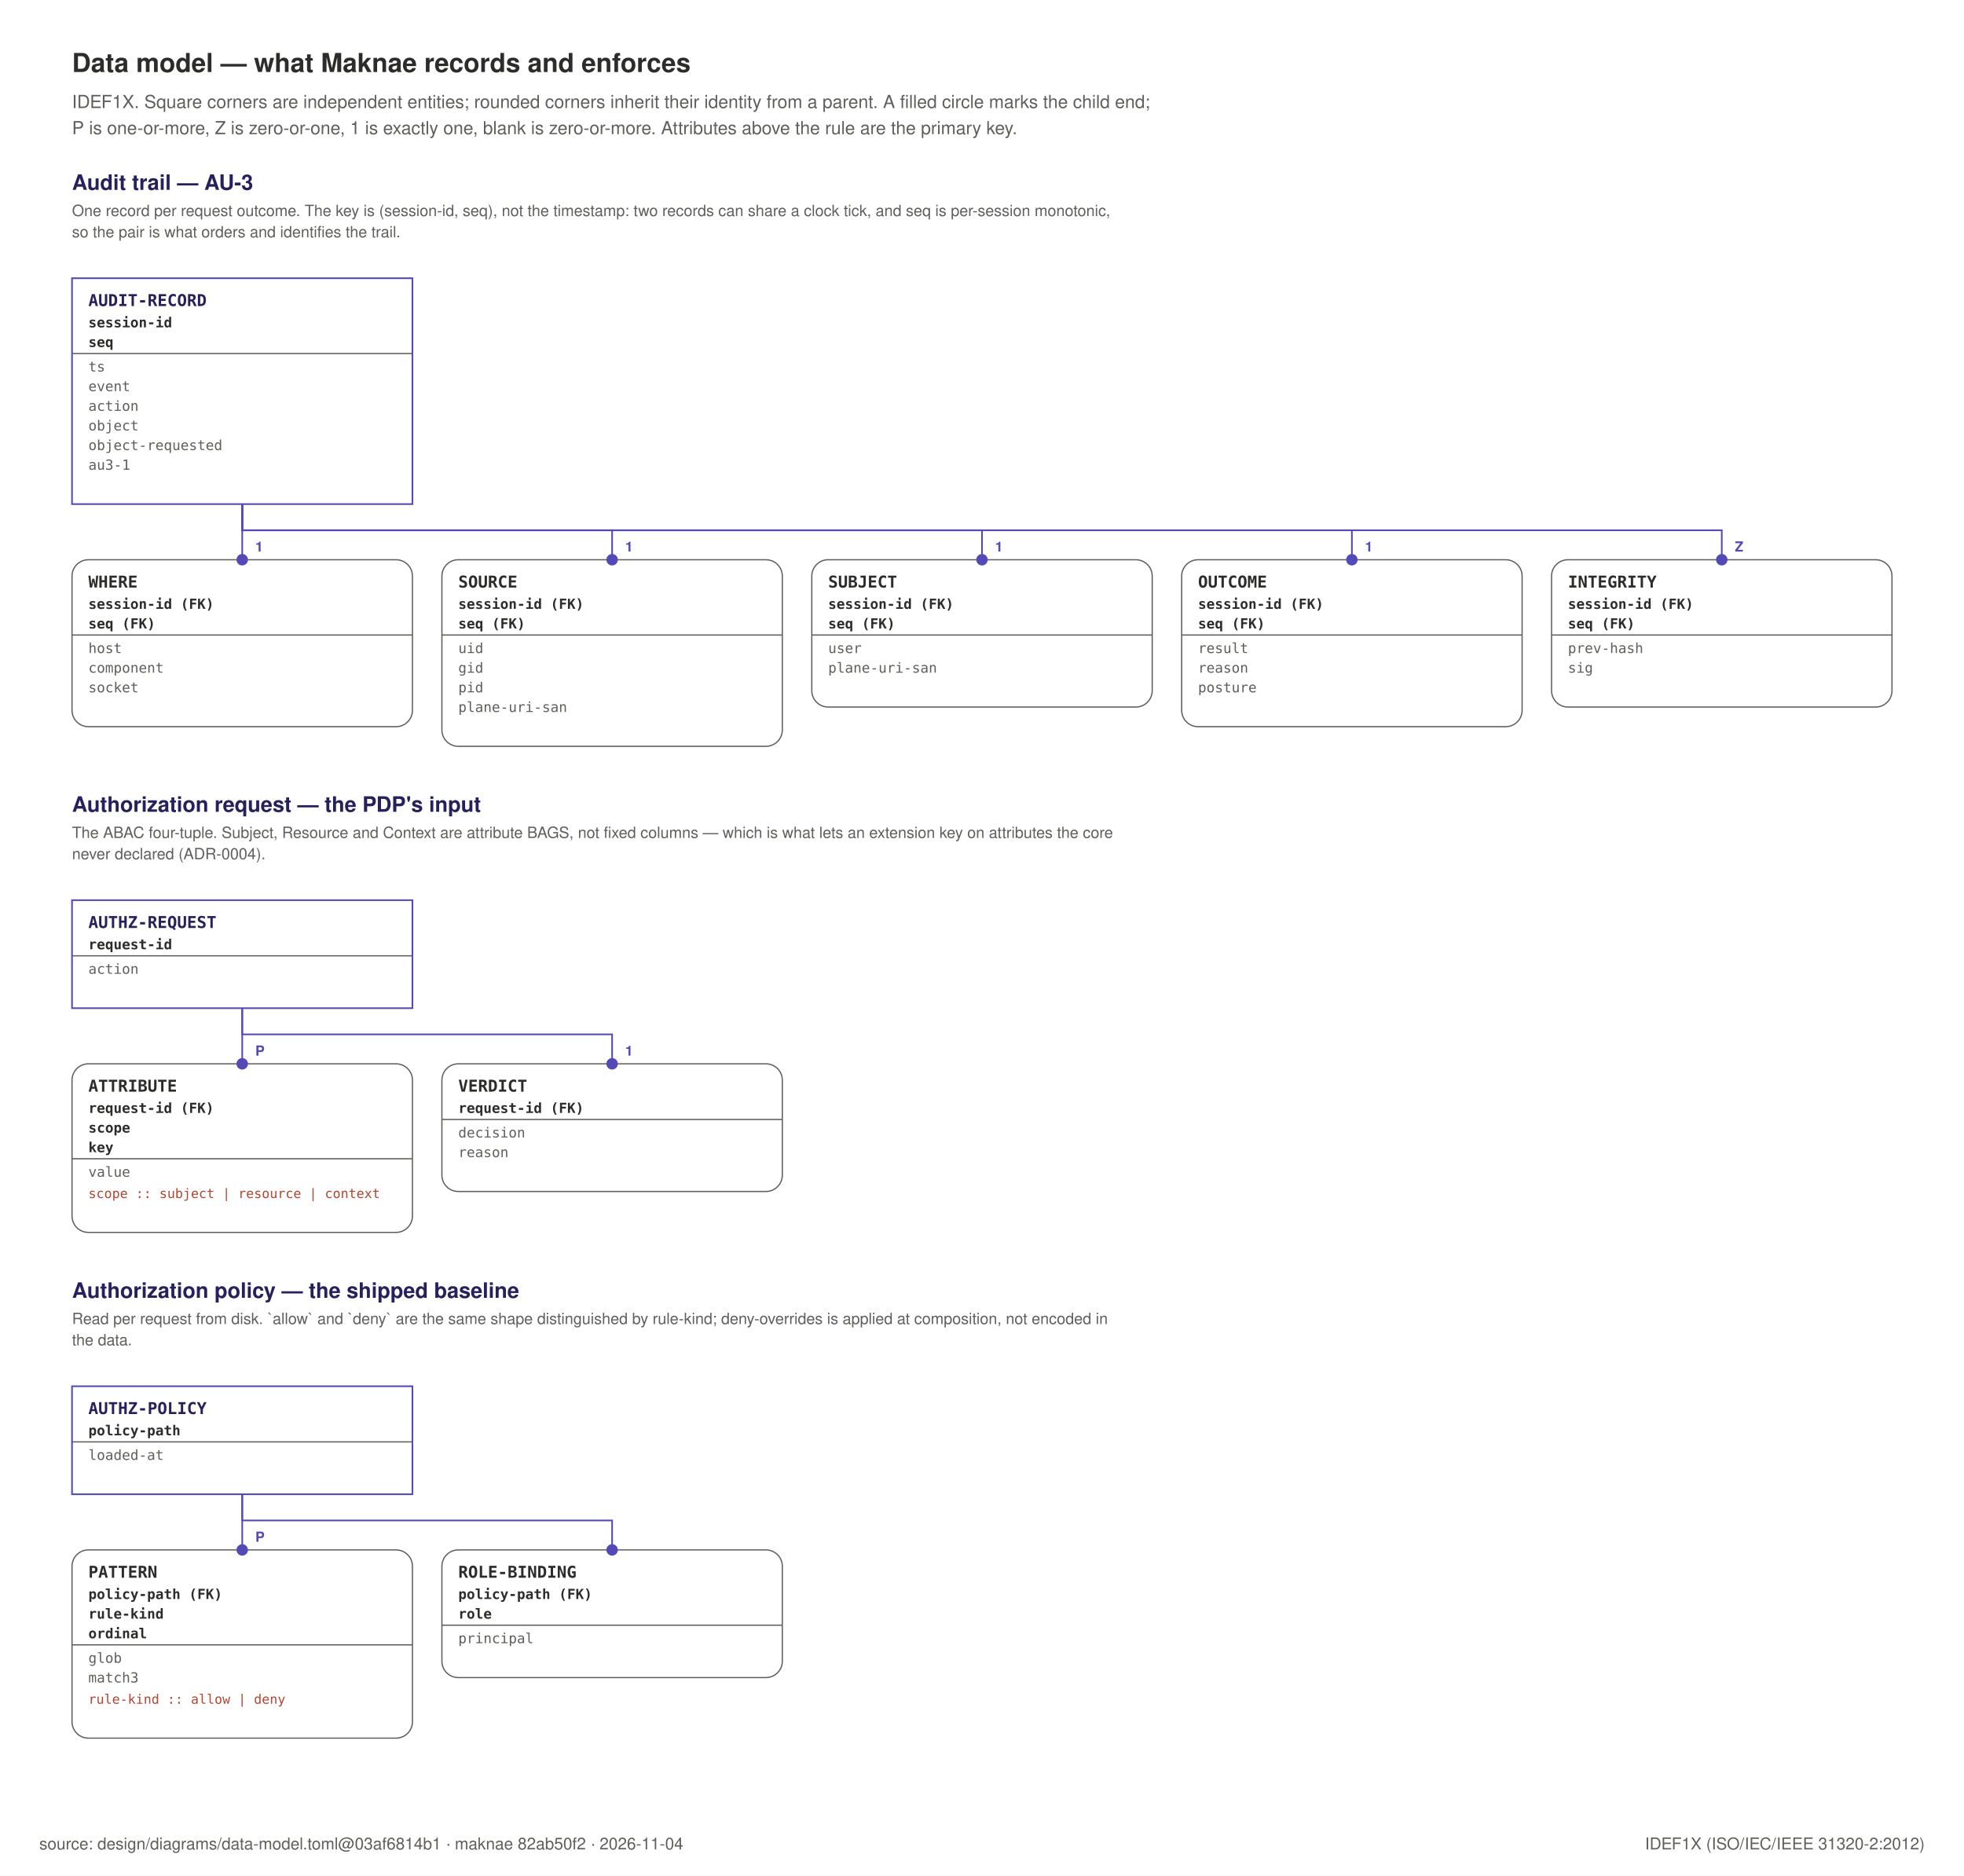
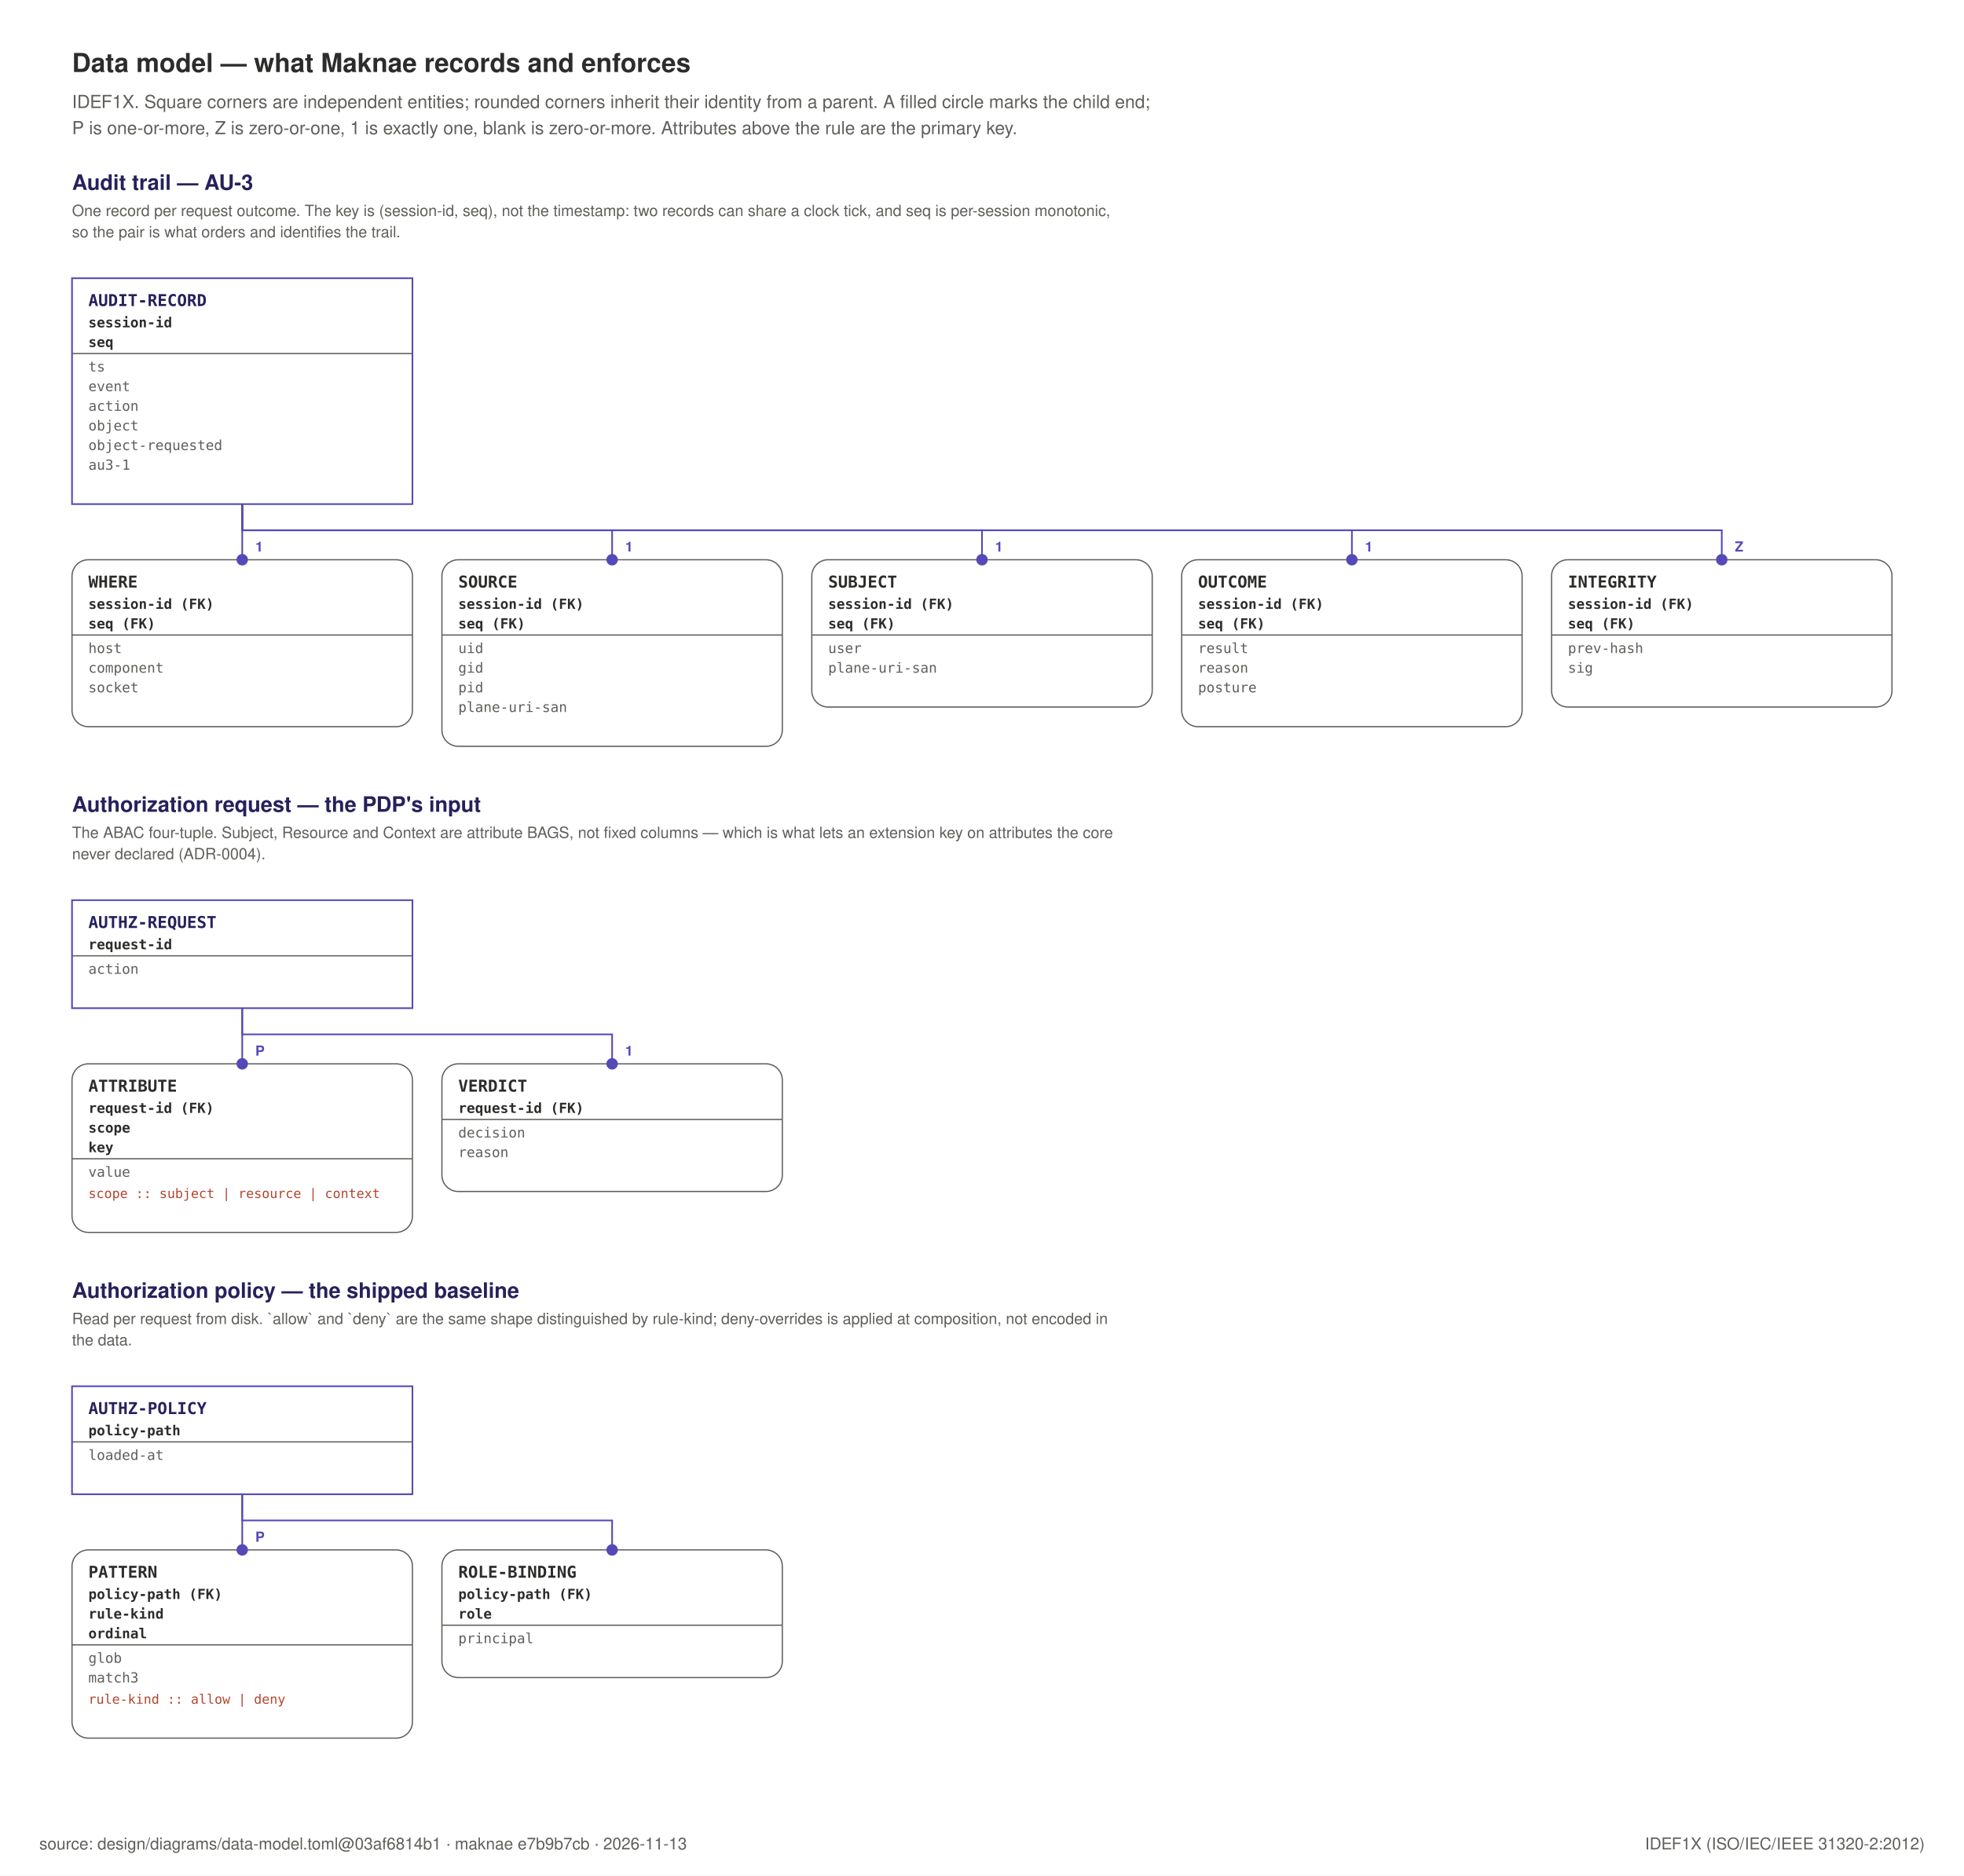
<svg xmlns="http://www.w3.org/2000/svg" width="1200" height="1146" viewBox="0 0 1200 1146" role="img">
  <rect x="0" y="0" width="1200" height="1146" fill="#FFFFFF" />
  <text x="44" y="44" text-anchor="start" font-family="Helvetica, Arial, sans-serif" font-size="16" font-weight="600" fill="#2C2C2A">Data model — what Maknae records and enforces</text>
  <text x="44" y="66" text-anchor="start" font-family="Helvetica, Arial, sans-serif" font-size="11" font-weight="400" fill="#5F5E5A">IDEF1X. Square corners are independent entities; rounded corners inherit their identity from a parent. A filled circle marks the child end;</text>
  <text x="44" y="82" text-anchor="start" font-family="Helvetica, Arial, sans-serif" font-size="11" font-weight="400" fill="#5F5E5A">P is one-or-more, Z is zero-or-one, 1 is exactly one, blank is zero-or-more. Attributes above the rule are the primary key.</text>
  <text x="44" y="116" text-anchor="start" font-family="Helvetica, Arial, sans-serif" font-size="13" font-weight="600" fill="#26215C">Audit trail — AU-3</text>
  <text x="44" y="132" text-anchor="start" font-family="Helvetica, Arial, sans-serif" font-size="9.5" font-weight="400" fill="#5F5E5A">One record per request outcome. The key is (session-id, seq), not the timestamp: two records can share a clock tick, and seq is per-session monotonic,</text>
  <text x="44" y="145" text-anchor="start" font-family="Helvetica, Arial, sans-serif" font-size="9.5" font-weight="400" fill="#5F5E5A">so the pair is what orders and identifies the trail.</text>
  <rect x="44" y="170" width="208" height="138" rx="0" fill="#FFFFFF" stroke="#534AB7" stroke-width="1" />
  <text x="54" y="187" text-anchor="start" font-family="ui-monospace, SFMono-Regular, Menlo, monospace" font-size="10" font-weight="700" fill="#26215C">AUDIT-RECORD</text>
  <text x="54" y="200" text-anchor="start" font-family="ui-monospace, SFMono-Regular, Menlo, monospace" font-size="8.5" font-weight="600" fill="#2C2C2A">session-id</text>
  <text x="54" y="212" text-anchor="start" font-family="ui-monospace, SFMono-Regular, Menlo, monospace" font-size="8.5" font-weight="600" fill="#2C2C2A">seq</text>
  <line x1="44" y1="216" x2="252" y2="216" stroke="#5F5E5A" stroke-width="0.75" />
  <text x="54" y="227" text-anchor="start" font-family="ui-monospace, SFMono-Regular, Menlo, monospace" font-size="8.5" font-weight="400" fill="#5F5E5A">ts</text>
  <text x="54" y="239" text-anchor="start" font-family="ui-monospace, SFMono-Regular, Menlo, monospace" font-size="8.5" font-weight="400" fill="#5F5E5A">event</text>
  <text x="54" y="251" text-anchor="start" font-family="ui-monospace, SFMono-Regular, Menlo, monospace" font-size="8.5" font-weight="400" fill="#5F5E5A">action</text>
  <text x="54" y="263" text-anchor="start" font-family="ui-monospace, SFMono-Regular, Menlo, monospace" font-size="8.5" font-weight="400" fill="#5F5E5A">object</text>
  <text x="54" y="275" text-anchor="start" font-family="ui-monospace, SFMono-Regular, Menlo, monospace" font-size="8.5" font-weight="400" fill="#5F5E5A">object-requested</text>
  <text x="54" y="287" text-anchor="start" font-family="ui-monospace, SFMono-Regular, Menlo, monospace" font-size="8.5" font-weight="400" fill="#5F5E5A">au3-1</text>
  <rect x="44" y="342" width="208" height="102" rx="10" fill="#FFFFFF" stroke="#5F5E5A" stroke-width="0.75" />
  <text x="54" y="359" text-anchor="start" font-family="ui-monospace, SFMono-Regular, Menlo, monospace" font-size="10" font-weight="700" fill="#2C2C2A">WHERE</text>
  <text x="54" y="372" text-anchor="start" font-family="ui-monospace, SFMono-Regular, Menlo, monospace" font-size="8.5" font-weight="600" fill="#2C2C2A">session-id (FK)</text>
  <text x="54" y="384" text-anchor="start" font-family="ui-monospace, SFMono-Regular, Menlo, monospace" font-size="8.5" font-weight="600" fill="#2C2C2A">seq (FK)</text>
  <line x1="44" y1="388" x2="252" y2="388" stroke="#5F5E5A" stroke-width="0.75" />
  <text x="54" y="399" text-anchor="start" font-family="ui-monospace, SFMono-Regular, Menlo, monospace" font-size="8.5" font-weight="400" fill="#5F5E5A">host</text>
  <text x="54" y="411" text-anchor="start" font-family="ui-monospace, SFMono-Regular, Menlo, monospace" font-size="8.5" font-weight="400" fill="#5F5E5A">component</text>
  <text x="54" y="423" text-anchor="start" font-family="ui-monospace, SFMono-Regular, Menlo, monospace" font-size="8.5" font-weight="400" fill="#5F5E5A">socket</text>
  <rect x="270" y="342" width="208" height="114" rx="10" fill="#FFFFFF" stroke="#5F5E5A" stroke-width="0.75" />
  <text x="280" y="359" text-anchor="start" font-family="ui-monospace, SFMono-Regular, Menlo, monospace" font-size="10" font-weight="700" fill="#2C2C2A">SOURCE</text>
  <text x="280" y="372" text-anchor="start" font-family="ui-monospace, SFMono-Regular, Menlo, monospace" font-size="8.5" font-weight="600" fill="#2C2C2A">session-id (FK)</text>
  <text x="280" y="384" text-anchor="start" font-family="ui-monospace, SFMono-Regular, Menlo, monospace" font-size="8.5" font-weight="600" fill="#2C2C2A">seq (FK)</text>
  <line x1="270" y1="388" x2="478" y2="388" stroke="#5F5E5A" stroke-width="0.75" />
  <text x="280" y="399" text-anchor="start" font-family="ui-monospace, SFMono-Regular, Menlo, monospace" font-size="8.5" font-weight="400" fill="#5F5E5A">uid</text>
  <text x="280" y="411" text-anchor="start" font-family="ui-monospace, SFMono-Regular, Menlo, monospace" font-size="8.5" font-weight="400" fill="#5F5E5A">gid</text>
  <text x="280" y="423" text-anchor="start" font-family="ui-monospace, SFMono-Regular, Menlo, monospace" font-size="8.5" font-weight="400" fill="#5F5E5A">pid</text>
  <text x="280" y="435" text-anchor="start" font-family="ui-monospace, SFMono-Regular, Menlo, monospace" font-size="8.5" font-weight="400" fill="#5F5E5A">plane-uri-san</text>
  <rect x="496" y="342" width="208" height="90" rx="10" fill="#FFFFFF" stroke="#5F5E5A" stroke-width="0.75" />
  <text x="506" y="359" text-anchor="start" font-family="ui-monospace, SFMono-Regular, Menlo, monospace" font-size="10" font-weight="700" fill="#2C2C2A">SUBJECT</text>
  <text x="506" y="372" text-anchor="start" font-family="ui-monospace, SFMono-Regular, Menlo, monospace" font-size="8.5" font-weight="600" fill="#2C2C2A">session-id (FK)</text>
  <text x="506" y="384" text-anchor="start" font-family="ui-monospace, SFMono-Regular, Menlo, monospace" font-size="8.5" font-weight="600" fill="#2C2C2A">seq (FK)</text>
  <line x1="496" y1="388" x2="704" y2="388" stroke="#5F5E5A" stroke-width="0.75" />
  <text x="506" y="399" text-anchor="start" font-family="ui-monospace, SFMono-Regular, Menlo, monospace" font-size="8.5" font-weight="400" fill="#5F5E5A">user</text>
  <text x="506" y="411" text-anchor="start" font-family="ui-monospace, SFMono-Regular, Menlo, monospace" font-size="8.5" font-weight="400" fill="#5F5E5A">plane-uri-san</text>
  <rect x="722" y="342" width="208" height="102" rx="10" fill="#FFFFFF" stroke="#5F5E5A" stroke-width="0.75" />
  <text x="732" y="359" text-anchor="start" font-family="ui-monospace, SFMono-Regular, Menlo, monospace" font-size="10" font-weight="700" fill="#2C2C2A">OUTCOME</text>
  <text x="732" y="372" text-anchor="start" font-family="ui-monospace, SFMono-Regular, Menlo, monospace" font-size="8.5" font-weight="600" fill="#2C2C2A">session-id (FK)</text>
  <text x="732" y="384" text-anchor="start" font-family="ui-monospace, SFMono-Regular, Menlo, monospace" font-size="8.5" font-weight="600" fill="#2C2C2A">seq (FK)</text>
  <line x1="722" y1="388" x2="930" y2="388" stroke="#5F5E5A" stroke-width="0.75" />
  <text x="732" y="399" text-anchor="start" font-family="ui-monospace, SFMono-Regular, Menlo, monospace" font-size="8.5" font-weight="400" fill="#5F5E5A">result</text>
  <text x="732" y="411" text-anchor="start" font-family="ui-monospace, SFMono-Regular, Menlo, monospace" font-size="8.5" font-weight="400" fill="#5F5E5A">reason</text>
  <text x="732" y="423" text-anchor="start" font-family="ui-monospace, SFMono-Regular, Menlo, monospace" font-size="8.5" font-weight="400" fill="#5F5E5A">posture</text>
  <rect x="948" y="342" width="208" height="90" rx="10" fill="#FFFFFF" stroke="#5F5E5A" stroke-width="0.75" />
  <text x="958" y="359" text-anchor="start" font-family="ui-monospace, SFMono-Regular, Menlo, monospace" font-size="10" font-weight="700" fill="#2C2C2A">INTEGRITY</text>
  <text x="958" y="372" text-anchor="start" font-family="ui-monospace, SFMono-Regular, Menlo, monospace" font-size="8.5" font-weight="600" fill="#2C2C2A">session-id (FK)</text>
  <text x="958" y="384" text-anchor="start" font-family="ui-monospace, SFMono-Regular, Menlo, monospace" font-size="8.5" font-weight="600" fill="#2C2C2A">seq (FK)</text>
  <line x1="948" y1="388" x2="1156" y2="388" stroke="#5F5E5A" stroke-width="0.75" />
  <text x="958" y="399" text-anchor="start" font-family="ui-monospace, SFMono-Regular, Menlo, monospace" font-size="8.5" font-weight="400" fill="#5F5E5A">prev-hash</text>
  <text x="958" y="411" text-anchor="start" font-family="ui-monospace, SFMono-Regular, Menlo, monospace" font-size="8.5" font-weight="400" fill="#5F5E5A">sig</text>
  <text x="44" y="496" text-anchor="start" font-family="Helvetica, Arial, sans-serif" font-size="13" font-weight="600" fill="#26215C">Authorization request — the PDP's input</text>
  <text x="44" y="512" text-anchor="start" font-family="Helvetica, Arial, sans-serif" font-size="9.5" font-weight="400" fill="#5F5E5A">The ABAC four-tuple. Subject, Resource and Context are attribute BAGS, not fixed columns — which is what lets an extension key on attributes the core</text>
  <text x="44" y="525" text-anchor="start" font-family="Helvetica, Arial, sans-serif" font-size="9.5" font-weight="400" fill="#5F5E5A">never declared (ADR-0004).</text>
  <rect x="44" y="550" width="208" height="66" rx="0" fill="#FFFFFF" stroke="#534AB7" stroke-width="1" />
  <text x="54" y="567" text-anchor="start" font-family="ui-monospace, SFMono-Regular, Menlo, monospace" font-size="10" font-weight="700" fill="#26215C">AUTHZ-REQUEST</text>
  <text x="54" y="580" text-anchor="start" font-family="ui-monospace, SFMono-Regular, Menlo, monospace" font-size="8.5" font-weight="600" fill="#2C2C2A">request-id</text>
  <line x1="44" y1="584" x2="252" y2="584" stroke="#5F5E5A" stroke-width="0.75" />
  <text x="54" y="595" text-anchor="start" font-family="ui-monospace, SFMono-Regular, Menlo, monospace" font-size="8.5" font-weight="400" fill="#5F5E5A">action</text>
  <rect x="44" y="650" width="208" height="103" rx="10" fill="#FFFFFF" stroke="#5F5E5A" stroke-width="0.75" />
  <text x="54" y="667" text-anchor="start" font-family="ui-monospace, SFMono-Regular, Menlo, monospace" font-size="10" font-weight="700" fill="#2C2C2A">ATTRIBUTE</text>
  <text x="54" y="680" text-anchor="start" font-family="ui-monospace, SFMono-Regular, Menlo, monospace" font-size="8.5" font-weight="600" fill="#2C2C2A">request-id (FK)</text>
  <text x="54" y="692" text-anchor="start" font-family="ui-monospace, SFMono-Regular, Menlo, monospace" font-size="8.5" font-weight="600" fill="#2C2C2A">scope</text>
  <text x="54" y="704" text-anchor="start" font-family="ui-monospace, SFMono-Regular, Menlo, monospace" font-size="8.5" font-weight="600" fill="#2C2C2A">key</text>
  <line x1="44" y1="708" x2="252" y2="708" stroke="#5F5E5A" stroke-width="0.75" />
  <text x="54" y="719" text-anchor="start" font-family="ui-monospace, SFMono-Regular, Menlo, monospace" font-size="8.5" font-weight="400" fill="#5F5E5A">value</text>
  <text x="54" y="732" text-anchor="start" font-family="ui-monospace, SFMono-Regular, Menlo, monospace" font-size="8" font-weight="400" fill="#B3452F">scope :: subject | resource | context</text>
  <rect x="270" y="650" width="208" height="78" rx="10" fill="#FFFFFF" stroke="#5F5E5A" stroke-width="0.75" />
  <text x="280" y="667" text-anchor="start" font-family="ui-monospace, SFMono-Regular, Menlo, monospace" font-size="10" font-weight="700" fill="#2C2C2A">VERDICT</text>
  <text x="280" y="680" text-anchor="start" font-family="ui-monospace, SFMono-Regular, Menlo, monospace" font-size="8.5" font-weight="600" fill="#2C2C2A">request-id (FK)</text>
  <line x1="270" y1="684" x2="478" y2="684" stroke="#5F5E5A" stroke-width="0.75" />
  <text x="280" y="695" text-anchor="start" font-family="ui-monospace, SFMono-Regular, Menlo, monospace" font-size="8.5" font-weight="400" fill="#5F5E5A">decision</text>
  <text x="280" y="707" text-anchor="start" font-family="ui-monospace, SFMono-Regular, Menlo, monospace" font-size="8.5" font-weight="400" fill="#5F5E5A">reason</text>
  <text x="44" y="793" text-anchor="start" font-family="Helvetica, Arial, sans-serif" font-size="13" font-weight="600" fill="#26215C">Authorization policy — the shipped baseline</text>
  <text x="44" y="809" text-anchor="start" font-family="Helvetica, Arial, sans-serif" font-size="9.5" font-weight="400" fill="#5F5E5A">Read per request from disk. `allow` and `deny` are the same shape distinguished by rule-kind; deny-overrides is applied at composition, not encoded in</text>
  <text x="44" y="822" text-anchor="start" font-family="Helvetica, Arial, sans-serif" font-size="9.5" font-weight="400" fill="#5F5E5A">the data.</text>
  <rect x="44" y="847" width="208" height="66" rx="0" fill="#FFFFFF" stroke="#534AB7" stroke-width="1" />
  <text x="54" y="864" text-anchor="start" font-family="ui-monospace, SFMono-Regular, Menlo, monospace" font-size="10" font-weight="700" fill="#26215C">AUTHZ-POLICY</text>
  <text x="54" y="877" text-anchor="start" font-family="ui-monospace, SFMono-Regular, Menlo, monospace" font-size="8.5" font-weight="600" fill="#2C2C2A">policy-path</text>
  <line x1="44" y1="881" x2="252" y2="881" stroke="#5F5E5A" stroke-width="0.75" />
  <text x="54" y="892" text-anchor="start" font-family="ui-monospace, SFMono-Regular, Menlo, monospace" font-size="8.5" font-weight="400" fill="#5F5E5A">loaded-at</text>
  <rect x="44" y="947" width="208" height="115" rx="10" fill="#FFFFFF" stroke="#5F5E5A" stroke-width="0.75" />
  <text x="54" y="964" text-anchor="start" font-family="ui-monospace, SFMono-Regular, Menlo, monospace" font-size="10" font-weight="700" fill="#2C2C2A">PATTERN</text>
  <text x="54" y="977" text-anchor="start" font-family="ui-monospace, SFMono-Regular, Menlo, monospace" font-size="8.5" font-weight="600" fill="#2C2C2A">policy-path (FK)</text>
  <text x="54" y="989" text-anchor="start" font-family="ui-monospace, SFMono-Regular, Menlo, monospace" font-size="8.5" font-weight="600" fill="#2C2C2A">rule-kind</text>
  <text x="54" y="1001" text-anchor="start" font-family="ui-monospace, SFMono-Regular, Menlo, monospace" font-size="8.5" font-weight="600" fill="#2C2C2A">ordinal</text>
  <line x1="44" y1="1005" x2="252" y2="1005" stroke="#5F5E5A" stroke-width="0.75" />
  <text x="54" y="1016" text-anchor="start" font-family="ui-monospace, SFMono-Regular, Menlo, monospace" font-size="8.5" font-weight="400" fill="#5F5E5A">glob</text>
  <text x="54" y="1028" text-anchor="start" font-family="ui-monospace, SFMono-Regular, Menlo, monospace" font-size="8.5" font-weight="400" fill="#5F5E5A">match3</text>
  <text x="54" y="1041" text-anchor="start" font-family="ui-monospace, SFMono-Regular, Menlo, monospace" font-size="8" font-weight="400" fill="#B3452F">rule-kind :: allow | deny</text>
  <rect x="270" y="947" width="208" height="78" rx="10" fill="#FFFFFF" stroke="#5F5E5A" stroke-width="0.75" />
  <text x="280" y="964" text-anchor="start" font-family="ui-monospace, SFMono-Regular, Menlo, monospace" font-size="10" font-weight="700" fill="#2C2C2A">ROLE-BINDING</text>
  <text x="280" y="977" text-anchor="start" font-family="ui-monospace, SFMono-Regular, Menlo, monospace" font-size="8.5" font-weight="600" fill="#2C2C2A">policy-path (FK)</text>
  <text x="280" y="989" text-anchor="start" font-family="ui-monospace, SFMono-Regular, Menlo, monospace" font-size="8.5" font-weight="600" fill="#2C2C2A">role</text>
  <line x1="270" y1="993" x2="478" y2="993" stroke="#5F5E5A" stroke-width="0.75" />
  <text x="280" y="1004" text-anchor="start" font-family="ui-monospace, SFMono-Regular, Menlo, monospace" font-size="8.5" font-weight="400" fill="#5F5E5A">principal</text>
  <path d="M 148.0 308 V 324 H 148.0 V 342" fill="none" stroke="#534AB7" stroke-width="1" />
  <circle cx="148.0" cy="342" r="3.5" fill="#534AB7" />
  <text x="156.0" y="337" text-anchor="start" font-family="Helvetica, Arial, sans-serif" font-size="8.5" font-weight="700" fill="#534AB7">1</text>
  <path d="M 148.0 308 V 324 H 374.0 V 342" fill="none" stroke="#534AB7" stroke-width="1" />
  <circle cx="374.0" cy="342" r="3.5" fill="#534AB7" />
  <text x="382.0" y="337" text-anchor="start" font-family="Helvetica, Arial, sans-serif" font-size="8.5" font-weight="700" fill="#534AB7">1</text>
  <path d="M 148.0 308 V 324 H 600.0 V 342" fill="none" stroke="#534AB7" stroke-width="1" />
  <circle cx="600.0" cy="342" r="3.5" fill="#534AB7" />
  <text x="608.0" y="337" text-anchor="start" font-family="Helvetica, Arial, sans-serif" font-size="8.5" font-weight="700" fill="#534AB7">1</text>
  <path d="M 148.0 308 V 324 H 826.0 V 342" fill="none" stroke="#534AB7" stroke-width="1" />
  <circle cx="826.0" cy="342" r="3.5" fill="#534AB7" />
  <text x="834.0" y="337" text-anchor="start" font-family="Helvetica, Arial, sans-serif" font-size="8.5" font-weight="700" fill="#534AB7">1</text>
  <path d="M 148.0 308 V 324 H 1052.0 V 342" fill="none" stroke="#534AB7" stroke-width="1" />
  <circle cx="1052.0" cy="342" r="3.5" fill="#534AB7" />
  <text x="1060.0" y="337" text-anchor="start" font-family="Helvetica, Arial, sans-serif" font-size="8.5" font-weight="700" fill="#534AB7">Z</text>
  <path d="M 148.0 616 V 632 H 148.0 V 650" fill="none" stroke="#534AB7" stroke-width="1" />
  <circle cx="148.0" cy="650" r="3.5" fill="#534AB7" />
  <text x="156.0" y="645" text-anchor="start" font-family="Helvetica, Arial, sans-serif" font-size="8.5" font-weight="700" fill="#534AB7">P</text>
  <path d="M 148.0 616 V 632 H 374.0 V 650" fill="none" stroke="#534AB7" stroke-width="1" />
  <circle cx="374.0" cy="650" r="3.5" fill="#534AB7" />
  <text x="382.0" y="645" text-anchor="start" font-family="Helvetica, Arial, sans-serif" font-size="8.5" font-weight="700" fill="#534AB7">1</text>
  <path d="M 148.0 913 V 929 H 148.0 V 947" fill="none" stroke="#534AB7" stroke-width="1" />
  <circle cx="148.0" cy="947" r="3.5" fill="#534AB7" />
  <text x="156.0" y="942" text-anchor="start" font-family="Helvetica, Arial, sans-serif" font-size="8.5" font-weight="700" fill="#534AB7">P</text>
  <path d="M 148.0 913 V 929 H 374.0 V 947" fill="none" stroke="#534AB7" stroke-width="1" />
  <circle cx="374.0" cy="947" r="3.5" fill="#534AB7" />
-   <text x="24" y="1130" text-anchor="start" font-family="Helvetica, Arial, sans-serif" font-size="10" font-weight="400" fill="#5F5E5A">source: design/diagrams/data-model.toml@03af6814b1 · maknae 82ab50f2 · 2026-11-04</text>
+   <text x="24" y="1130" text-anchor="start" font-family="Helvetica, Arial, sans-serif" font-size="10" font-weight="400" fill="#5F5E5A">source: design/diagrams/data-model.toml@03af6814b1 · maknae e7b9b7cb · 2026-11-13</text>
  <text x="1176" y="1130" text-anchor="end" font-family="Helvetica, Arial, sans-serif" font-size="10" font-weight="400" fill="#5F5E5A">IDEF1X (ISO/IEC/IEEE 31320-2:2012)</text>
</svg>
